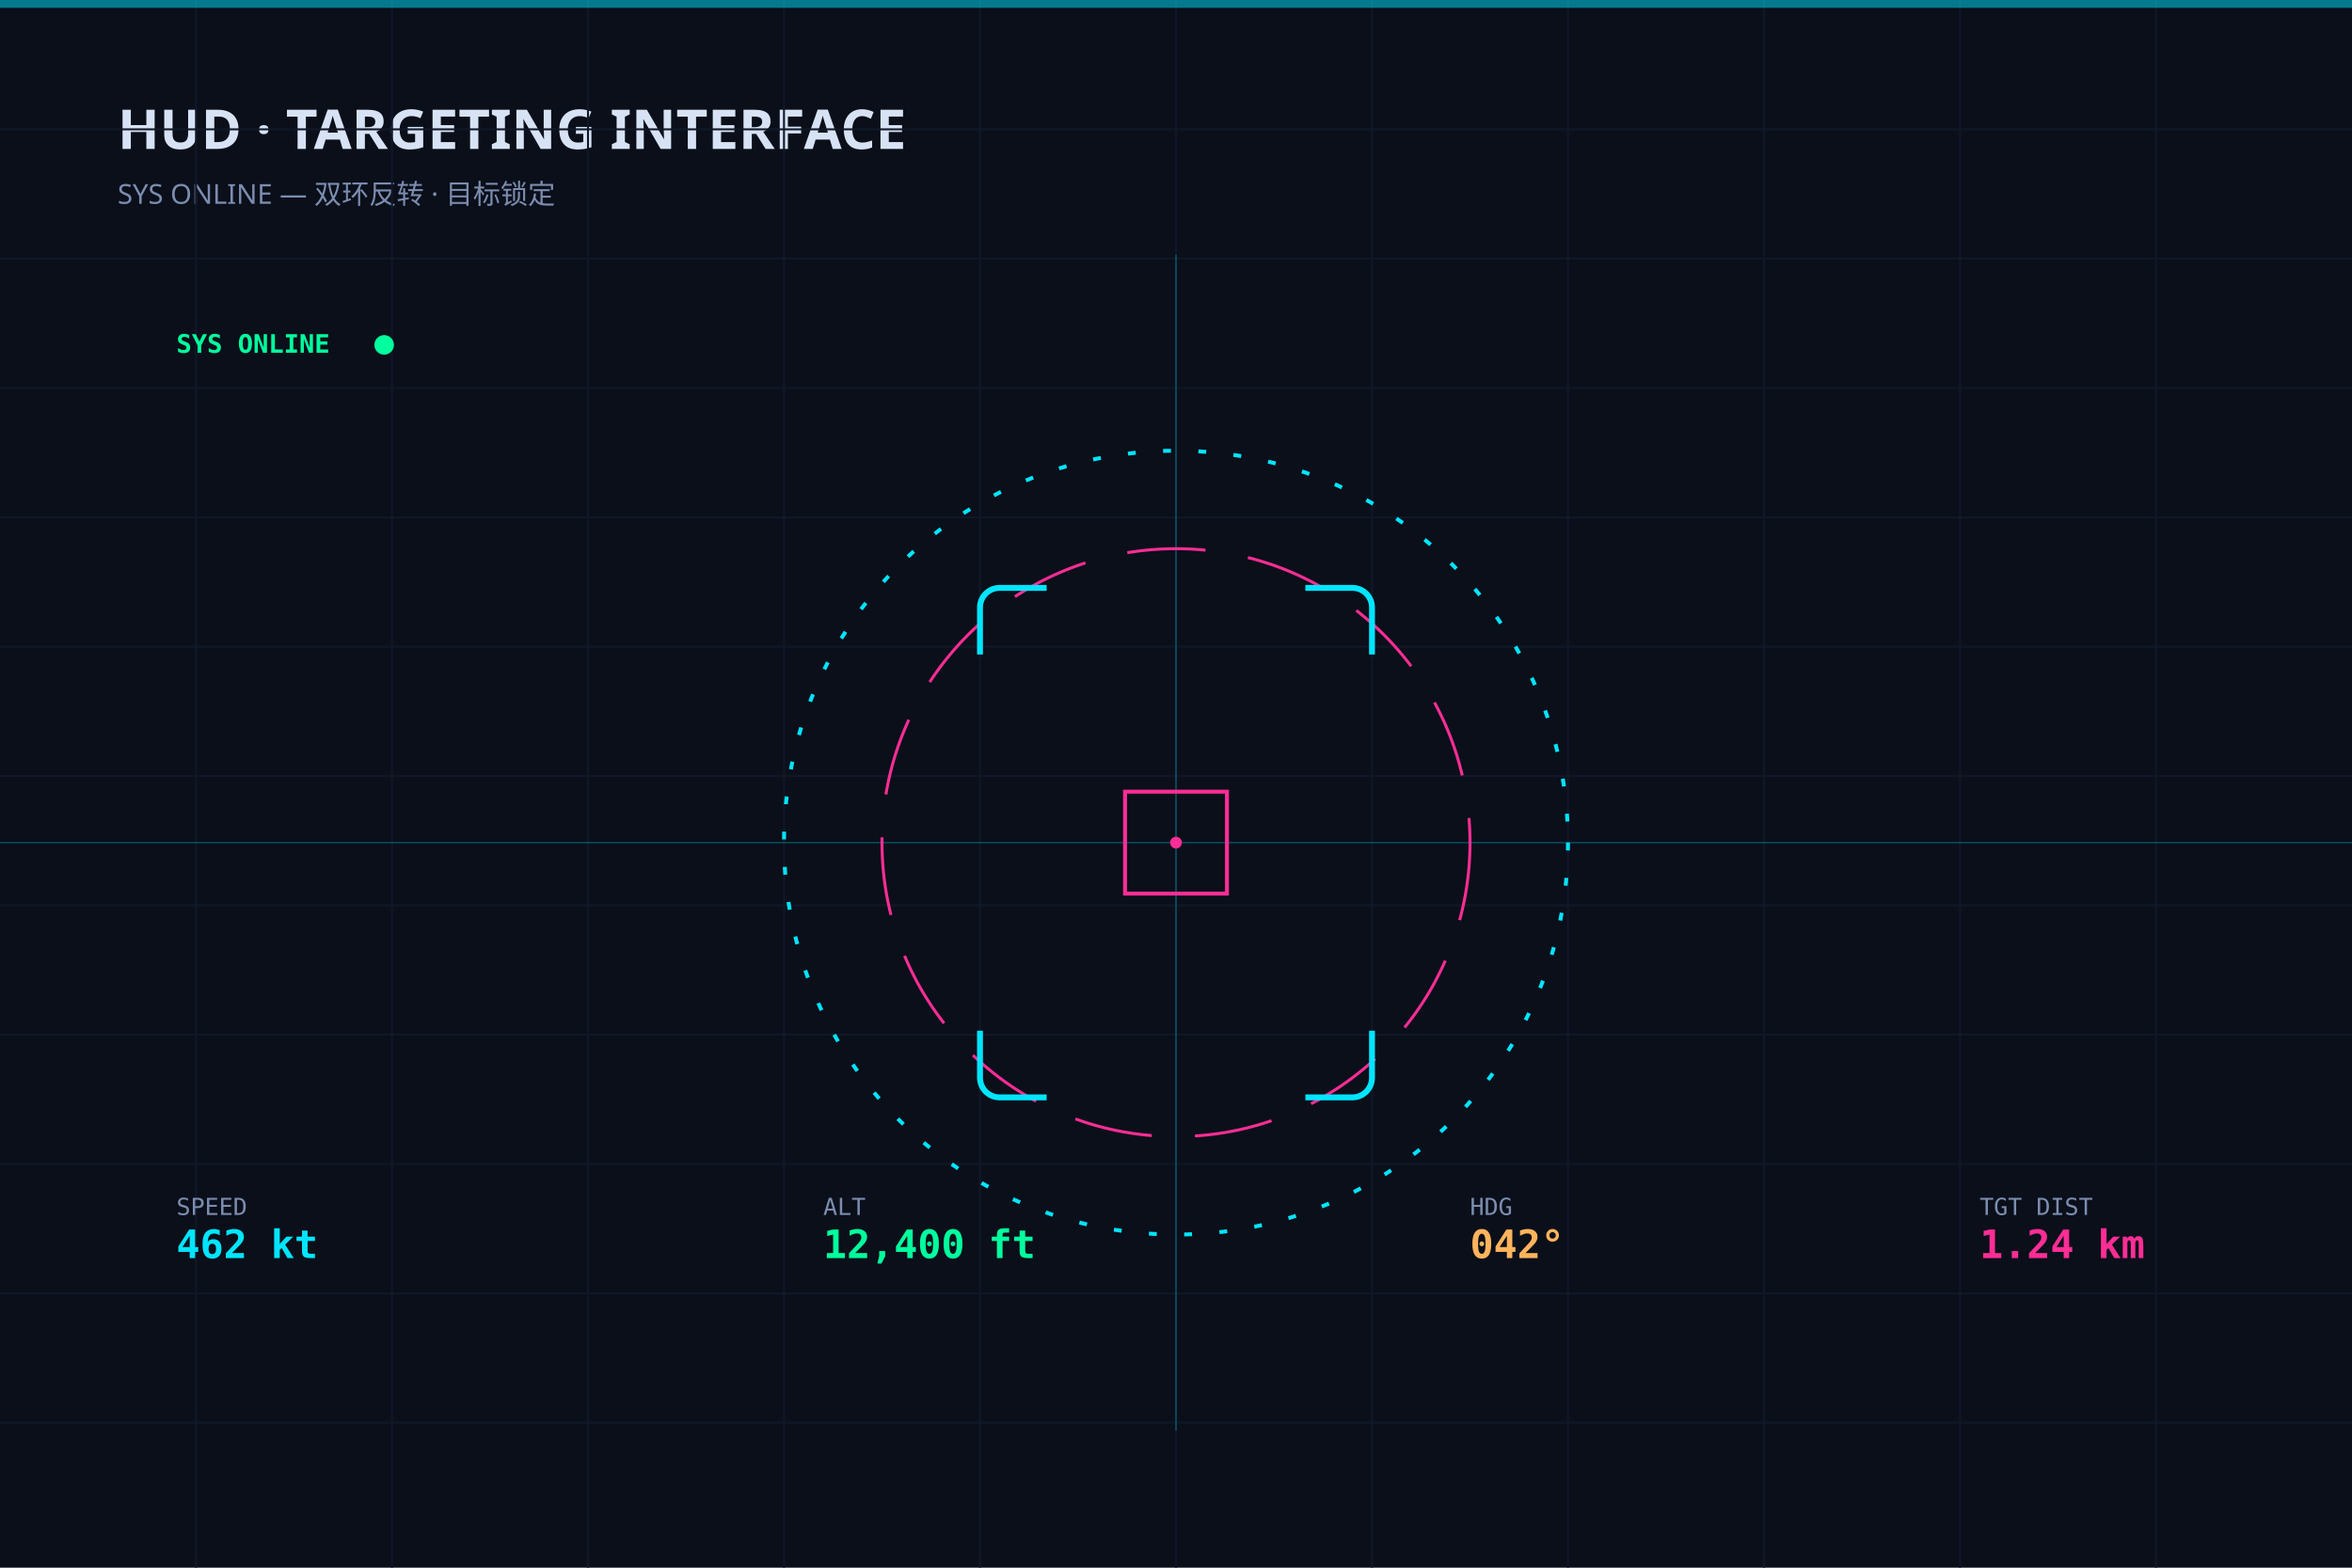
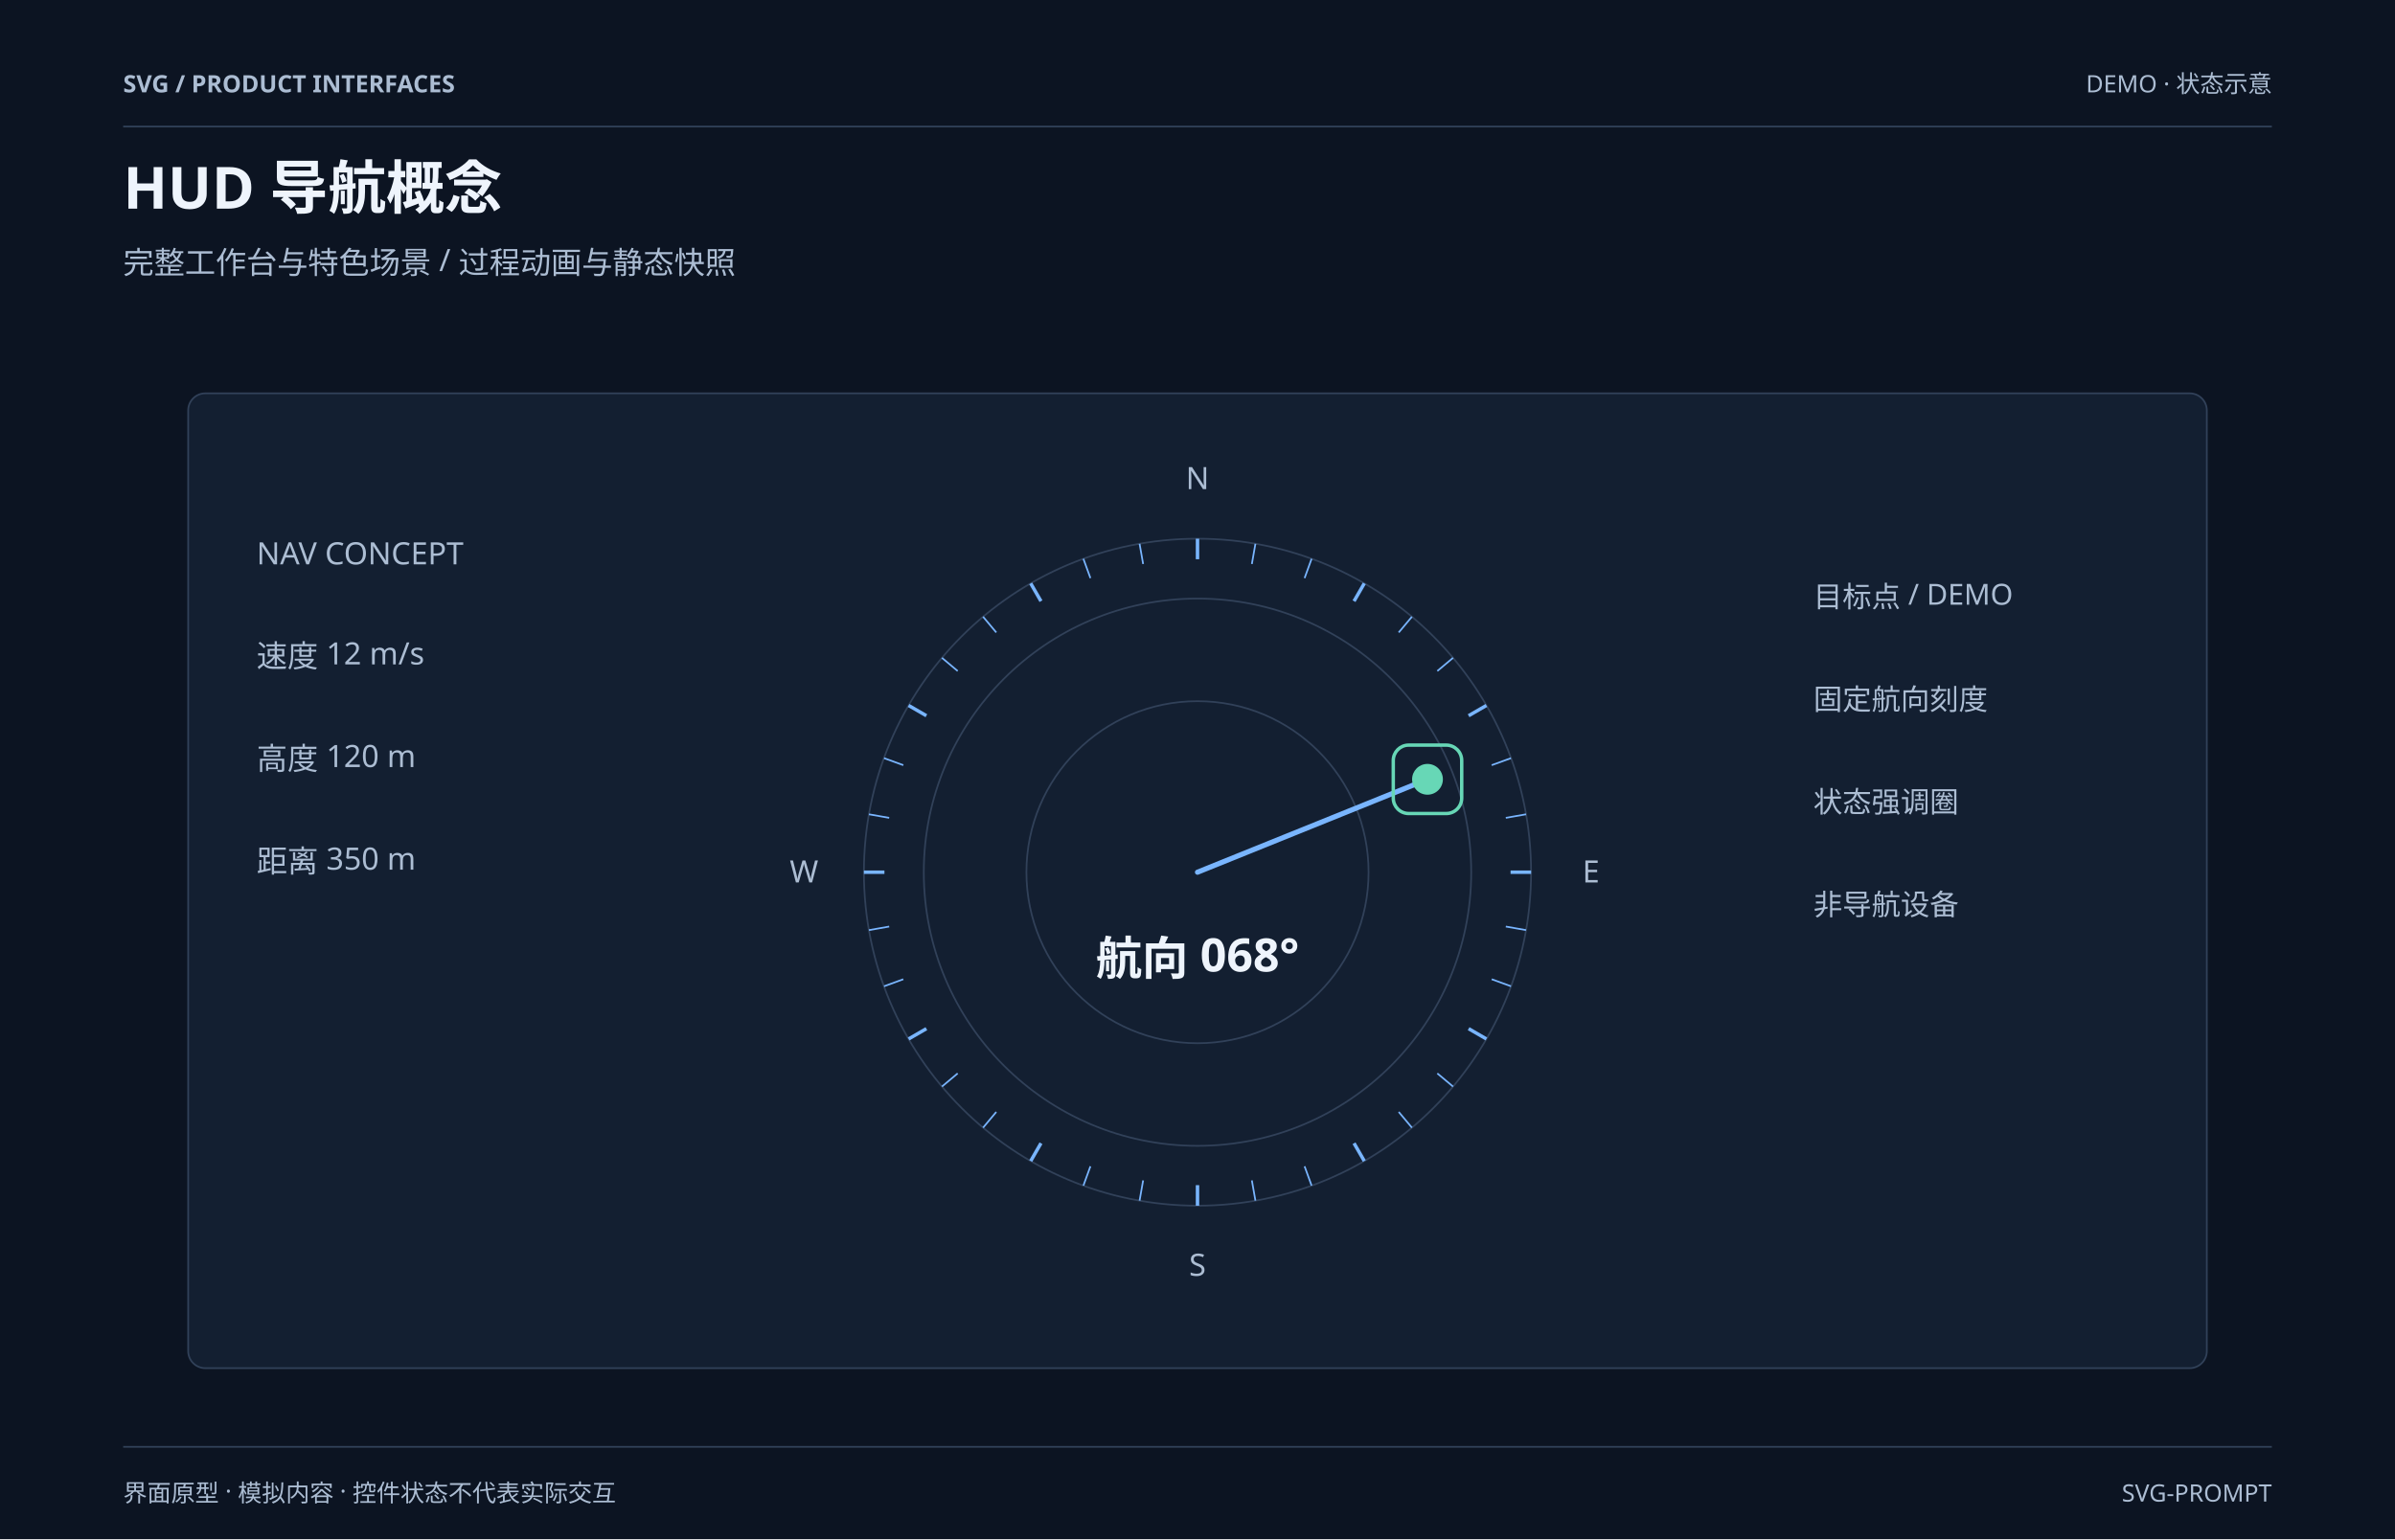
- <svg xmlns="http://www.w3.org/2000/svg" width="1200" height="800" viewBox="0 0 1200 800" font-family="PingFang SC, Hiragino Sans GB, Microsoft YaHei, sans-serif">
-   <rect width="1200" height="800" fill="#0a0f1a" />
-   <text x="60" y="76" font-size="28" font-weight="700" fill="#d7e3f4">HUD · TARGETING INTERFACE</text>
-   <text x="60" y="104" font-size="14" fill="#7c8db0">SYS ONLINE — 双环反转 · 目标锁定</text>
-   <g>
-     <line x1="0" y1="66" x2="1200" y2="66" stroke="#101828" />
-     <line x1="0" y1="132" x2="1200" y2="132" stroke="#101828" />
-     <line x1="0" y1="198" x2="1200" y2="198" stroke="#101828" />
-     <line x1="0" y1="264" x2="1200" y2="264" stroke="#101828" />
-     <line x1="0" y1="330" x2="1200" y2="330" stroke="#101828" />
-     <line x1="0" y1="396" x2="1200" y2="396" stroke="#101828" />
-     <line x1="0" y1="462" x2="1200" y2="462" stroke="#101828" />
-     <line x1="0" y1="528" x2="1200" y2="528" stroke="#101828" />
-     <line x1="0" y1="594" x2="1200" y2="594" stroke="#101828" />
-     <line x1="0" y1="660" x2="1200" y2="660" stroke="#101828" />
-     <line x1="0" y1="726" x2="1200" y2="726" stroke="#101828" />
-     <line x1="100" y1="0" x2="100" y2="800" stroke="#101828" />
-     <line x1="200" y1="0" x2="200" y2="800" stroke="#101828" />
-     <line x1="300" y1="0" x2="300" y2="800" stroke="#101828" />
-     <line x1="400" y1="0" x2="400" y2="800" stroke="#101828" />
-     <line x1="500" y1="0" x2="500" y2="800" stroke="#101828" />
-     <line x1="600" y1="0" x2="600" y2="800" stroke="#101828" />
-     <line x1="700" y1="0" x2="700" y2="800" stroke="#101828" />
-     <line x1="800" y1="0" x2="800" y2="800" stroke="#101828" />
-     <line x1="900" y1="0" x2="900" y2="800" stroke="#101828" />
-     <line x1="1000" y1="0" x2="1000" y2="800" stroke="#101828" />
-     <line x1="1100" y1="0" x2="1100" y2="800" stroke="#101828" />
-   </g>
-   <line x1="0" y1="430" x2="1200" y2="430" stroke="#00e5ff" stroke-width="0.6" opacity="0.35" />
-   <line x1="600" y1="130" x2="600" y2="730" stroke="#00e5ff" stroke-width="0.6" opacity="0.35" />
-   <circle cx="600" cy="430" r="200" fill="none" stroke="#00e5ff" stroke-width="2" stroke-dasharray="4 14">
-     <animate attributeName="stroke-dashoffset" values="0;-360" dur="4s" repeatCount="indefinite" />
-   </circle>
-   <circle cx="600" cy="430" r="150" fill="none" stroke="#ff2d95" stroke-width="1.5" stroke-dasharray="40 22">
-     <animate attributeName="stroke-dashoffset" values="0;248" dur="3.2s" repeatCount="indefinite" />
-   </circle>
-   <path d="M 534 300 h -24 a 10 10 0 0 0 -10 10 v 24" fill="none" stroke="#00e5ff" stroke-width="3">
-     <animate attributeName="opacity" values="1;0.4;1" dur="1.6s" repeatCount="indefinite" />
-   </path>
-   <path d="M 666 300 h 24 a 10 10 0 0 1 10 10 v 24" fill="none" stroke="#00e5ff" stroke-width="3">
-     <animate attributeName="opacity" values="1;0.4;1" dur="1.6s" repeatCount="indefinite" />
-   </path>
-   <path d="M 534 560 h -24 a 10 10 0 0 1 -10 -10 v -24" fill="none" stroke="#00e5ff" stroke-width="3">
-     <animate attributeName="opacity" values="1;0.4;1" dur="1.6s" repeatCount="indefinite" />
-   </path>
-   <path d="M 666 560 h 24 a 10 10 0 0 0 10 -10 v -24" fill="none" stroke="#00e5ff" stroke-width="3">
-     <animate attributeName="opacity" values="1;0.4;1" dur="1.6s" repeatCount="indefinite" />
-   </path>
-   <rect x="574" y="404" width="52" height="52" fill="none" stroke="#ff2d95" stroke-width="2">
-     <animate attributeName="width" values="52;40;52" dur="1.6s" repeatCount="indefinite" />
-     <animate attributeName="height" values="52;40;52" dur="1.6s" repeatCount="indefinite" />
-     <animate attributeName="x" values="574;580;574" dur="1.6s" repeatCount="indefinite" />
-     <animate attributeName="y" values="404;410;404" dur="1.6s" repeatCount="indefinite" />
+ <svg xmlns="http://www.w3.org/2000/svg" width="1400" height="900" viewBox="0 0 1400 900" font-family="PingFang SC, Microsoft YaHei, sans-serif" role="img" aria-labelledby="title desc">
+   <rect x="0.000" y="0.000" width="1400.000" height="900.000" rx="0" fill="#0c1422" />
+   <text x="72.000" y="54.000" font-size="14" fill="#acbdd3" text-anchor="start" font-weight="600">SVG / PRODUCT INTERFACES</text>
+   <text x="1328.000" y="54.000" font-size="14" fill="#acbdd3" text-anchor="end" font-weight="400">DEMO · 状态示意</text>
+   <line x1="72.000" y1="74.000" x2="1328.000" y2="74.000" stroke="#314159" stroke-width="1" />
+   <text x="72.000" y="122.000" font-size="34" fill="#eef4fc" text-anchor="start" font-weight="700">HUD 导航概念</text>
+   <text x="72.000" y="160.000" font-size="18" fill="#acbdd3" text-anchor="start" font-weight="400">完整工作台与特色场景 / 过程动画与静态快照</text>
+   <line x1="72.000" y1="846.000" x2="1328.000" y2="846.000" stroke="#314159" stroke-width="1" />
+   <text x="72.000" y="878.000" font-size="14" fill="#acbdd3" text-anchor="start" font-weight="400">界面原型 · 模拟内容 · 控件状态不代表实际交互</text>
+   <text x="1328.000" y="878.000" font-size="14" fill="#acbdd3" text-anchor="end" font-weight="400">SVG-PROMPT</text>
+   <rect x="110.000" y="230.000" width="1180.000" height="570.000" rx="10" fill="#131f31" stroke="#314159" />
+   <circle cx="700.000" cy="510.000" r="100" fill="none" stroke="#314159" />
+   <circle cx="700.000" cy="510.000" r="160" fill="none" stroke="#314159" />
+   <circle cx="700.000" cy="510.000" r="195" fill="none" stroke="#314159" />
+   <line x1="700.000" y1="327.000" x2="700.000" y2="315.000" stroke="#79b5ff" stroke-width="2" />
+   <line x1="731.778" y1="329.780" x2="733.861" y2="317.962" stroke="#79b5ff" stroke-width="1" />
+   <line x1="762.590" y1="338.036" x2="766.694" y2="326.760" stroke="#79b5ff" stroke-width="1" />
+   <line x1="791.500" y1="351.517" x2="797.500" y2="341.125" stroke="#79b5ff" stroke-width="2" />
+   <line x1="817.630" y1="369.814" x2="825.344" y2="360.621" stroke="#79b5ff" stroke-width="1" />
+   <line x1="840.186" y1="392.370" x2="849.379" y2="384.656" stroke="#79b5ff" stroke-width="1" />
+   <line x1="858.483" y1="418.500" x2="868.875" y2="412.500" stroke="#79b5ff" stroke-width="2" />
+   <line x1="871.964" y1="447.410" x2="883.240" y2="443.306" stroke="#79b5ff" stroke-width="1" />
+   <line x1="880.220" y1="478.222" x2="892.038" y2="476.139" stroke="#79b5ff" stroke-width="1" />
+   <line x1="883.000" y1="510.000" x2="895.000" y2="510.000" stroke="#79b5ff" stroke-width="2" />
+   <line x1="880.220" y1="541.778" x2="892.038" y2="543.861" stroke="#79b5ff" stroke-width="1" />
+   <line x1="871.964" y1="572.590" x2="883.240" y2="576.694" stroke="#79b5ff" stroke-width="1" />
+   <line x1="858.483" y1="601.500" x2="868.875" y2="607.500" stroke="#79b5ff" stroke-width="2" />
+   <line x1="840.186" y1="627.630" x2="849.379" y2="635.344" stroke="#79b5ff" stroke-width="1" />
+   <line x1="817.630" y1="650.186" x2="825.344" y2="659.379" stroke="#79b5ff" stroke-width="1" />
+   <line x1="791.500" y1="668.483" x2="797.500" y2="678.875" stroke="#79b5ff" stroke-width="2" />
+   <line x1="762.590" y1="681.964" x2="766.694" y2="693.240" stroke="#79b5ff" stroke-width="1" />
+   <line x1="731.778" y1="690.220" x2="733.861" y2="702.038" stroke="#79b5ff" stroke-width="1" />
+   <line x1="700.000" y1="693.000" x2="700.000" y2="705.000" stroke="#79b5ff" stroke-width="2" />
+   <line x1="668.222" y1="690.220" x2="666.139" y2="702.038" stroke="#79b5ff" stroke-width="1" />
+   <line x1="637.410" y1="681.964" x2="633.306" y2="693.240" stroke="#79b5ff" stroke-width="1" />
+   <line x1="608.500" y1="668.483" x2="602.500" y2="678.875" stroke="#79b5ff" stroke-width="2" />
+   <line x1="582.370" y1="650.186" x2="574.656" y2="659.379" stroke="#79b5ff" stroke-width="1" />
+   <line x1="559.814" y1="627.630" x2="550.621" y2="635.344" stroke="#79b5ff" stroke-width="1" />
+   <line x1="541.517" y1="601.500" x2="531.125" y2="607.500" stroke="#79b5ff" stroke-width="2" />
+   <line x1="528.036" y1="572.590" x2="516.760" y2="576.694" stroke="#79b5ff" stroke-width="1" />
+   <line x1="519.780" y1="541.778" x2="507.962" y2="543.861" stroke="#79b5ff" stroke-width="1" />
+   <line x1="517.000" y1="510.000" x2="505.000" y2="510.000" stroke="#79b5ff" stroke-width="2" />
+   <line x1="519.780" y1="478.222" x2="507.962" y2="476.139" stroke="#79b5ff" stroke-width="1" />
+   <line x1="528.036" y1="447.410" x2="516.760" y2="443.306" stroke="#79b5ff" stroke-width="1" />
+   <line x1="541.517" y1="418.500" x2="531.125" y2="412.500" stroke="#79b5ff" stroke-width="2" />
+   <line x1="559.814" y1="392.370" x2="550.621" y2="384.656" stroke="#79b5ff" stroke-width="1" />
+   <line x1="582.370" y1="369.814" x2="574.656" y2="360.621" stroke="#79b5ff" stroke-width="1" />
+   <line x1="608.500" y1="351.517" x2="602.500" y2="341.125" stroke="#79b5ff" stroke-width="2" />
+   <line x1="637.410" y1="338.036" x2="633.306" y2="326.760" stroke="#79b5ff" stroke-width="1" />
+   <line x1="668.222" y1="329.780" x2="666.139" y2="317.962" stroke="#79b5ff" stroke-width="1" />
+   <text x="700.000" y="286.000" font-size="18" fill="#acbdd3" text-anchor="middle" font-weight="400">N</text>
+   <text x="930.000" y="516.000" font-size="18" fill="#acbdd3" text-anchor="middle" font-weight="400">E</text>
+   <text x="700.000" y="746.000" font-size="18" fill="#acbdd3" text-anchor="middle" font-weight="400">S</text>
+   <text x="470.000" y="516.000" font-size="18" fill="#acbdd3" text-anchor="middle" font-weight="400">W</text>
+   <path d="M 700.000 510.000 L 834.442 455.682" fill="none" stroke="#79b5ff" stroke-width="3" stroke-linecap="round" stroke-linejoin="round" data-bearing="68" />
+   <circle cx="834.442" cy="455.682" r="9" fill="#67d7b6" />
+   <rect class="motion" x="814.442" y="435.682" width="40" height="40" rx="9" fill="none" stroke="#67d7b6" stroke-width="2">
+     <animate attributeName="opacity" values="0.25;0.85;0.25" keyTimes="0;0.5;1" dur="3s" repeatCount="indefinite" fill="freeze" calcMode="linear" />
  </rect>
-   <circle cx="600" cy="430" r="3" fill="#ff2d95" />
-   <rect x="0" y="0" width="1200" height="4" fill="#00e5ff" opacity="0.5">
-     <animate attributeName="y" values="0;796;0" dur="5s" repeatCount="indefinite" />
-   </rect>
-   <text x="90" y="620" font-size="12" fill="#7c8db0" font-family="SFMono-Regular, Menlo, monospace">SPEED</text>
-   <text x="90" y="642" font-size="20" font-weight="800" fill="#00e5ff" font-family="SFMono-Regular, Menlo, monospace">462 kt</text>
-   <text x="420" y="620" font-size="12" fill="#7c8db0" font-family="SFMono-Regular, Menlo, monospace">ALT</text>
-   <text x="420" y="642" font-size="20" font-weight="800" fill="#00ff9d" font-family="SFMono-Regular, Menlo, monospace">12,400 ft</text>
-   <text x="750" y="620" font-size="12" fill="#7c8db0" font-family="SFMono-Regular, Menlo, monospace">HDG</text>
-   <text x="750" y="642" font-size="20" font-weight="800" fill="#ffb45c" font-family="SFMono-Regular, Menlo, monospace">042°</text>
-   <text x="1010" y="620" font-size="12" fill="#7c8db0" font-family="SFMono-Regular, Menlo, monospace">TGT DIST</text>
-   <text x="1010" y="642" font-size="20" font-weight="800" fill="#ff2d95" font-family="SFMono-Regular, Menlo, monospace">1.24 km</text>
-   <text x="90" y="180" font-size="13" font-weight="700" fill="#00ff9d" font-family="SFMono-Regular, Menlo, monospace">SYS ONLINE</text>
-   <circle cx="196" cy="176" r="5" fill="#00ff9d">
-     <animate attributeName="opacity" values="1;0.2;1" dur="1s" repeatCount="indefinite" />
-   </circle>
+   <text x="700.000" y="570.000" font-size="27" fill="#eef4fc" text-anchor="middle" font-weight="600">航向 068°</text>
+   <text x="150.000" y="330.000" font-size="18" fill="#acbdd3" text-anchor="start" font-weight="400">NAV CONCEPT</text>
+   <text x="150.000" y="390.000" font-size="18" fill="#acbdd3" text-anchor="start" font-weight="400">速度 12 m/s</text>
+   <text x="150.000" y="450.000" font-size="18" fill="#acbdd3" text-anchor="start" font-weight="400">高度 120 m</text>
+   <text x="150.000" y="510.000" font-size="18" fill="#acbdd3" text-anchor="start" font-weight="400">距离 350 m</text>
+   <text x="1060.000" y="355.000" font-size="17" fill="#acbdd3" text-anchor="start" font-weight="400">目标点 / DEMO</text>
+   <text x="1060.000" y="415.000" font-size="17" fill="#acbdd3" text-anchor="start" font-weight="400">固定航向刻度</text>
+   <text x="1060.000" y="475.000" font-size="17" fill="#acbdd3" text-anchor="start" font-weight="400">状态强调圈</text>
+   <text x="1060.000" y="535.000" font-size="17" fill="#acbdd3" text-anchor="start" font-weight="400">非导航设备</text>
+   <text x="160.000" y="765.000" font-size="15" fill="#acbdd3" text-anchor="start" font-weight="400" class="fallback">固定读数与刻度对应；仅目标框缓慢强调，不旋转有数值含义的刻度。</text>
+   <style>.fallback{display:none}@media(prefers-reduced-motion:reduce){.motion{display:none}.fallback{display:inline}}</style>
</svg>
